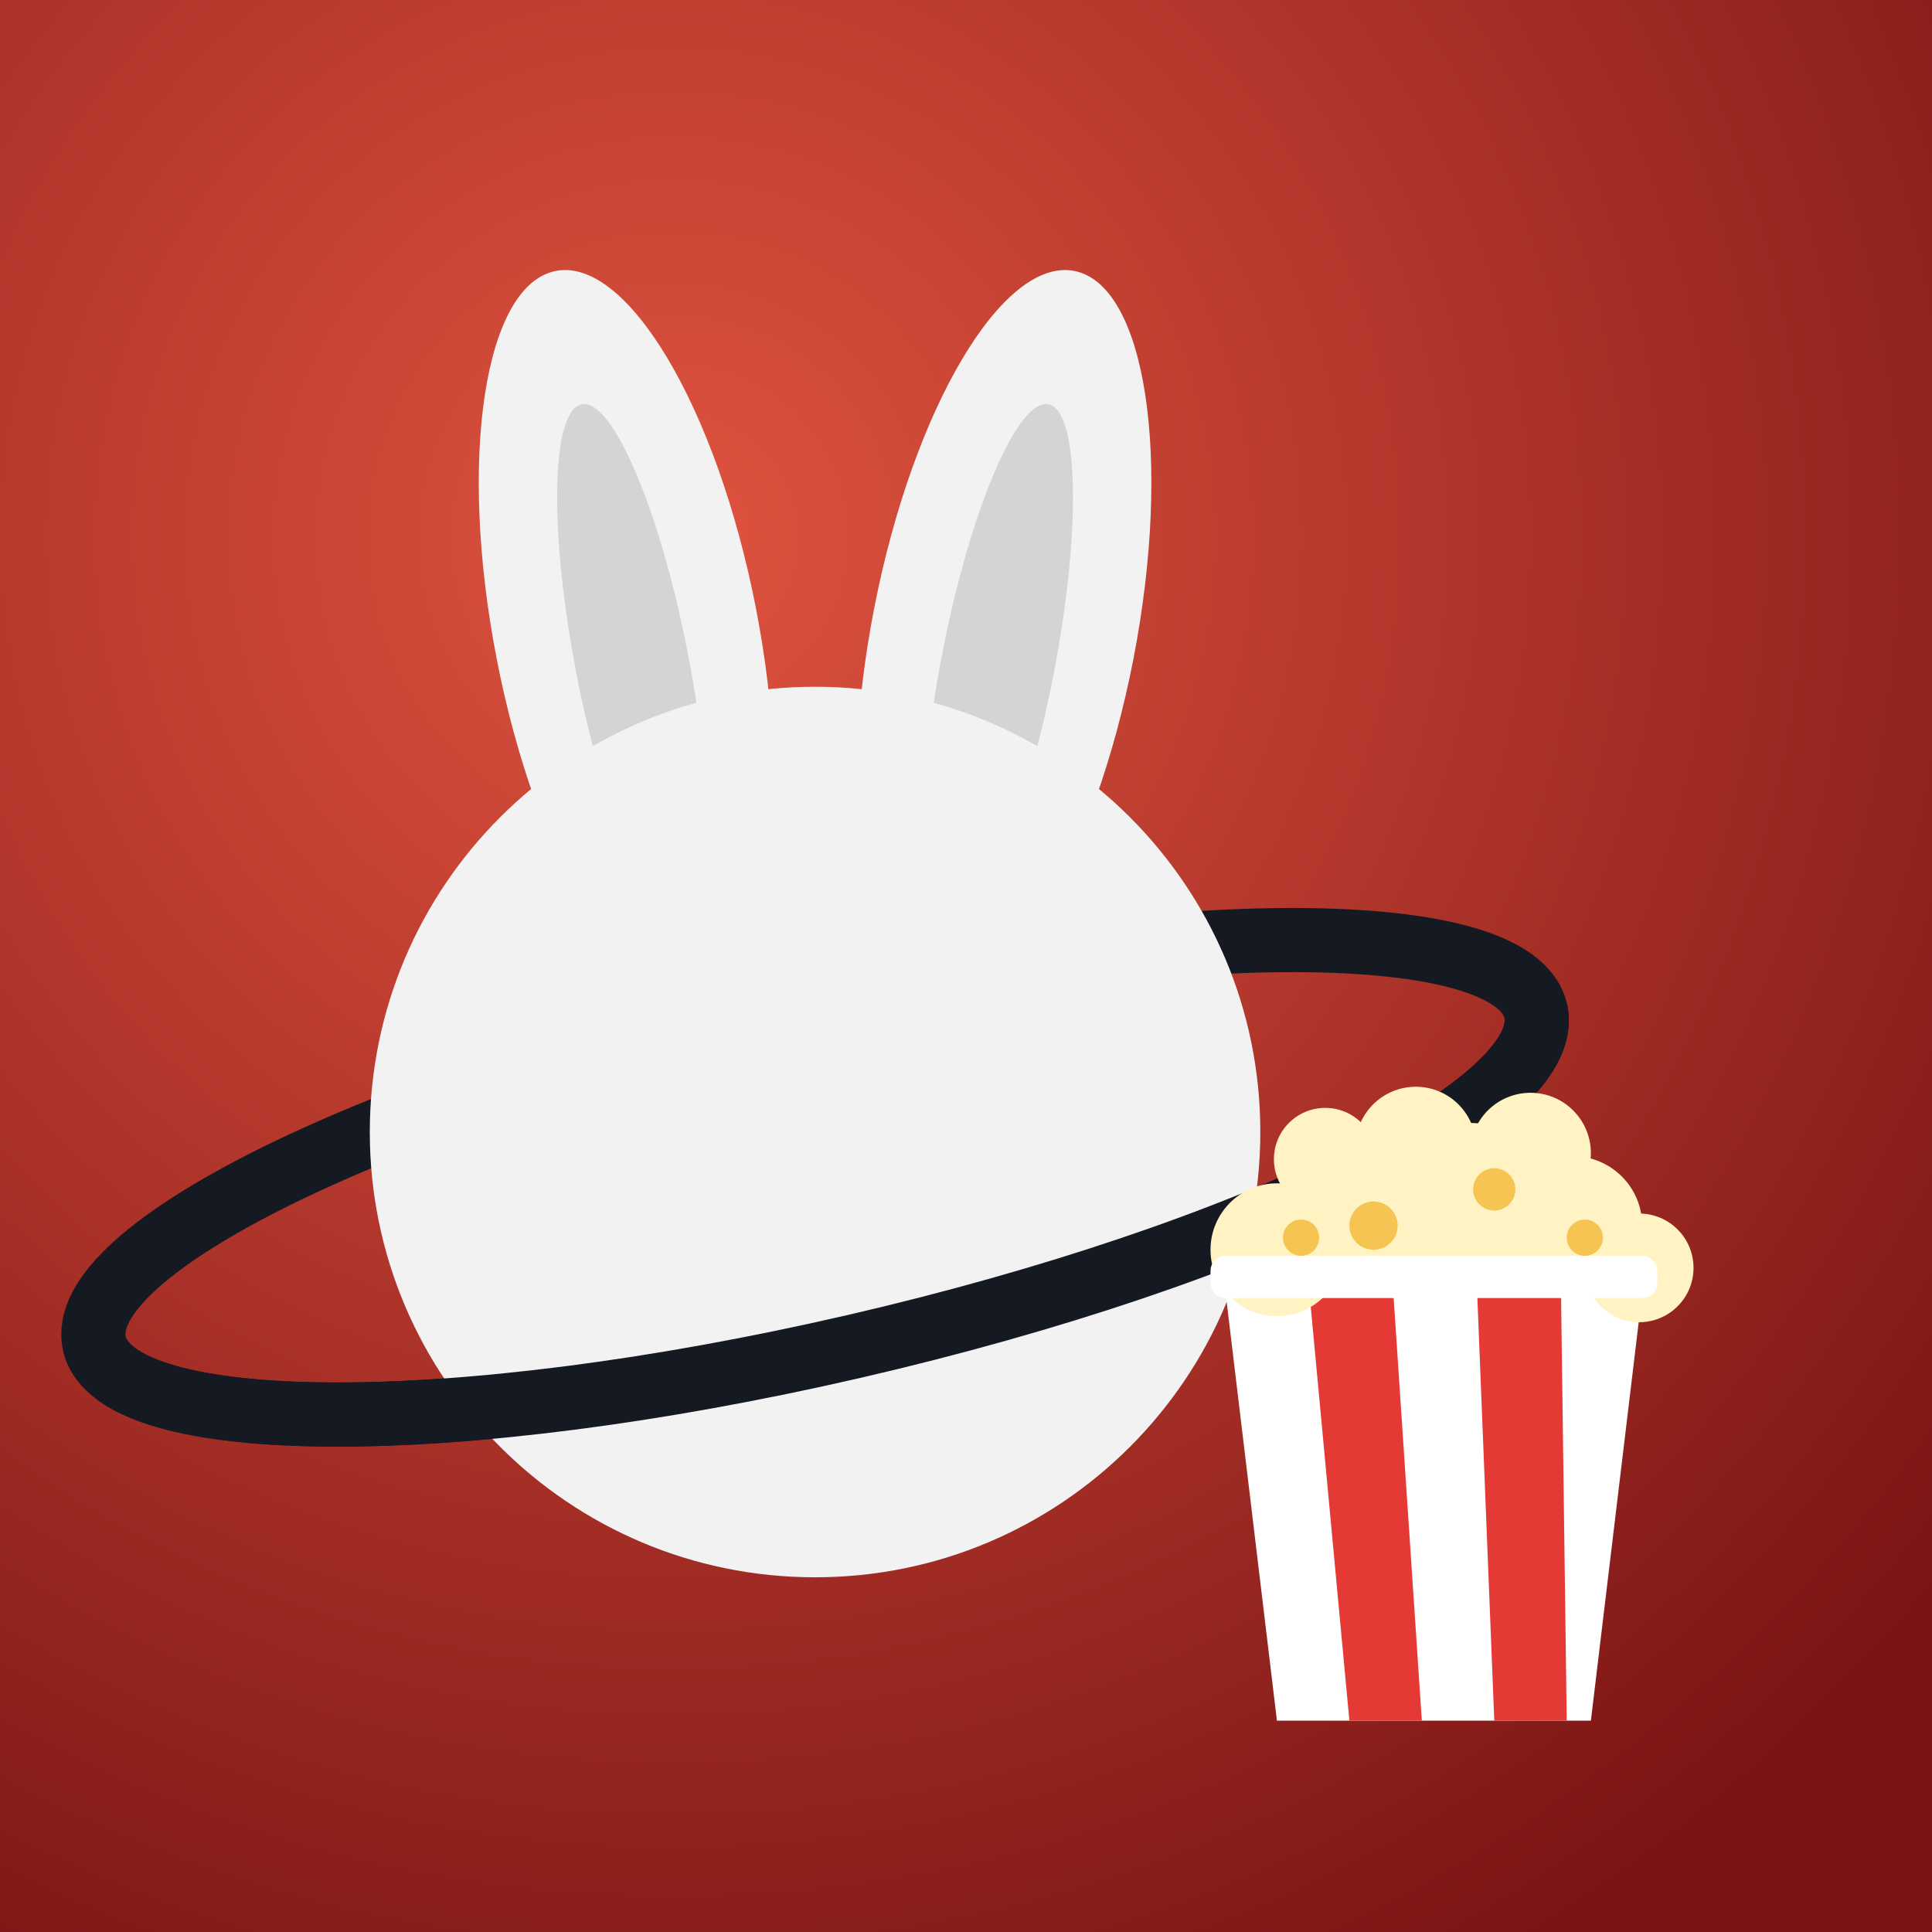
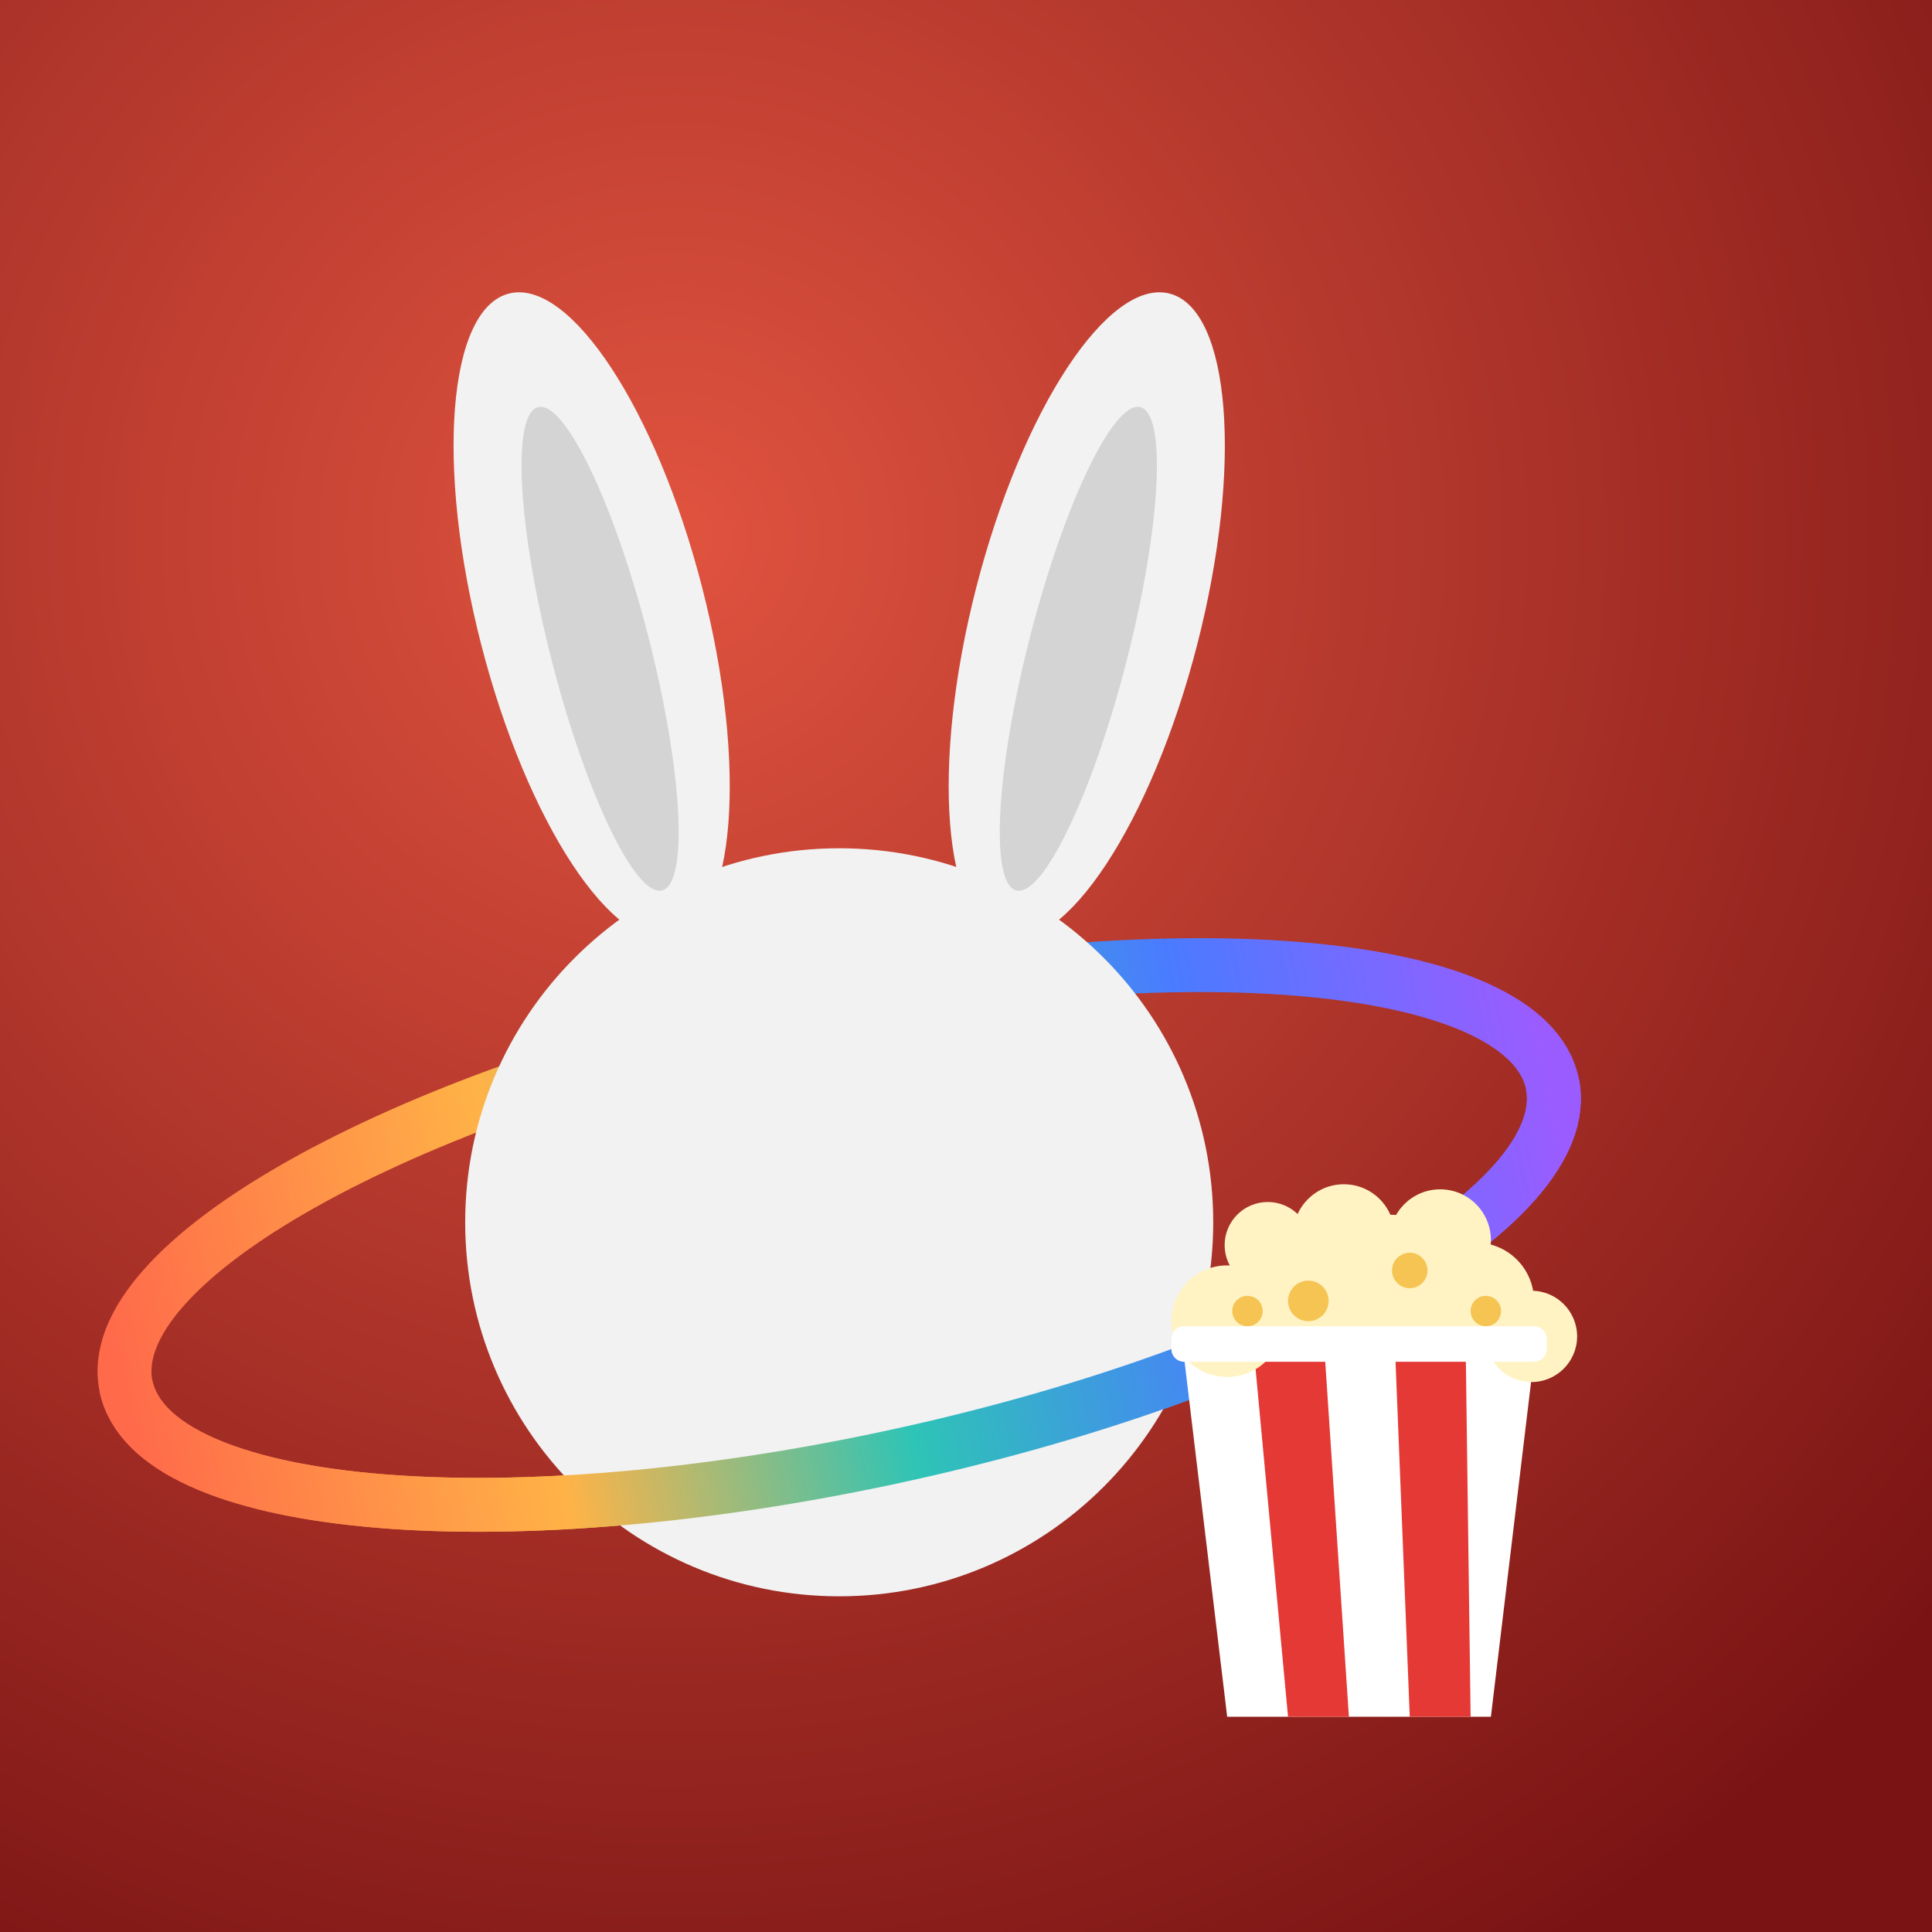
<svg xmlns="http://www.w3.org/2000/svg" viewBox="0 0 512 512" width="512" height="512">
  <defs>
    <radialGradient id="bg" cx="35%" cy="28%" r="85%">
      <stop offset="0" stop-color="#e0533f" />
      <stop offset="1" stop-color="#7a1414" />
    </radialGradient>
+     <linearGradient id="ring" gradientUnits="userSpaceOnUse" x1="26" y1="0" x2="486" y2="0">
+       <stop offset="0" stop-color="#ff6b4a" />
+       <stop offset="0.28" stop-color="#ffb347" />
+       <stop offset="0.52" stop-color="#2ec4b6" />
+       <stop offset="0.76" stop-color="#4a7bff" />
+       <stop offset="1" stop-color="#9b5cff" />
+     </linearGradient>
  </defs>
  <rect width="512" height="512" fill="url(#bg)" />
-   <g transform="translate(-40,0) translate(256 300) scale(1.0) translate(-256 -300)">
-     <g transform="rotate(-13 256 312)">
-       <ellipse cx="256" cy="312" rx="196" ry="46" fill="none" stroke="#151a22" stroke-width="17" />
-     </g>
-     <g transform="rotate(-11 206 168)">
-       <ellipse cx="206" cy="168" rx="35" ry="98" fill="#f2f2f2" />
-       <ellipse cx="206" cy="176" rx="15" ry="70" fill="#d4d4d4" />
-     </g>
-     <g transform="rotate(11 306 168)">
-       <ellipse cx="306" cy="168" rx="35" ry="98" fill="#f2f2f2" />
-       <ellipse cx="306" cy="176" rx="15" ry="70" fill="#d4d4d4" />
-     </g>
-     <circle cx="256" cy="300" r="118" fill="#f2f2f2" />
-     <g transform="rotate(-13 256 312)">
-       <clipPath id="front">
-         <rect x="0" y="312" width="512" height="300" />
-       </clipPath>
-       <g clip-path="url(#front)">
-         <ellipse cx="256" cy="312" rx="196" ry="46" fill="none" stroke="#151a22" stroke-width="17" />
+   <g transform="translate(256 250) scale(0.84) translate(-256 -212)">
+     <g transform="translate(-40,0) translate(256 300) scale(1.0) translate(-256 -300)">
+       <g transform="rotate(-12 256 304)">
+         <ellipse cx="256" cy="304" rx="230" ry="72" fill="none" stroke="url(#ring)" stroke-width="17" />
+       </g>
+       <g transform="rotate(-14.4 177.9 108.7)">
+         <ellipse cx="177.9" cy="108.7" rx="36" ry="105" fill="#f2f2f2" />
+         <ellipse cx="177.9" cy="119.4" rx="15.7" ry="78.7" fill="#d4d4d4" />
+       </g>
+       <g transform="rotate(14.4 334.1 108.7)">
+         <ellipse cx="334.1" cy="108.7" rx="36" ry="105" fill="#f2f2f2" />
+         <ellipse cx="334.1" cy="119.4" rx="15.7" ry="78.7" fill="#d4d4d4" />
+       </g>
+       <circle cx="256" cy="300" r="118" fill="#f2f2f2" />
+       <g transform="rotate(-12 256 304)">
+         <clipPath id="front">
+           <rect x="0" y="304" width="512" height="300" />
+         </clipPath>
+         <g clip-path="url(#front)">
+           <ellipse cx="256" cy="304" rx="230" ry="72" fill="none" stroke="url(#ring)" stroke-width="17" />
+         </g>
      </g>
    </g>
-   </g>
-   <g transform="translate(316 304) scale(0.8)">
-     <path d="M10 40 L150 40 L132 190 L28 190 Z" fill="#ffffff" />
-     <path d="M38 40 L52 190 L76 190 L66 40 Z M94 40 L100 190 L124 190 L122 40 Z" fill="#e53935" />
-     <g fill="#fff3c4">
-       <circle cx="28" cy="34" r="22" />
-       <circle cx="58" cy="22" r="24" />
-       <circle cx="92" cy="18" r="26" />
-       <circle cx="126" cy="26" r="23" />
-       <circle cx="148" cy="40" r="18" />
-       <circle cx="74" cy="0" r="20" />
-       <circle cx="112" cy="2" r="20" />
-       <circle cx="44" cy="4" r="17" />
+     <g transform="translate(316 304) scale(0.8)">
+       <path d="M10 40 L150 40 L132 190 L28 190 Z" fill="#ffffff" />
+       <path d="M38 40 L52 190 L76 190 L66 40 Z M94 40 L100 190 L124 190 L122 40 Z" fill="#e53935" />
+       <g fill="#fff3c4">
+         <circle cx="28" cy="34" r="22" />
+         <circle cx="58" cy="22" r="24" />
+         <circle cx="92" cy="18" r="26" />
+         <circle cx="126" cy="26" r="23" />
+         <circle cx="148" cy="40" r="18" />
+         <circle cx="74" cy="0" r="20" />
+         <circle cx="112" cy="2" r="20" />
+         <circle cx="44" cy="4" r="17" />
+       </g>
+       <g fill="#f6c453">
+         <circle cx="60" cy="26" r="8" />
+         <circle cx="100" cy="14" r="7" />
+         <circle cx="130" cy="30" r="6" />
+         <circle cx="36" cy="30" r="6" />
+       </g>
+       <rect x="6" y="36" width="148" height="14" rx="5" fill="#ffffff" />
    </g>
-     <g fill="#f6c453">
-       <circle cx="60" cy="26" r="8" />
-       <circle cx="100" cy="14" r="7" />
-       <circle cx="130" cy="30" r="6" />
-       <circle cx="36" cy="30" r="6" />
-     </g>
-     <rect x="6" y="36" width="148" height="14" rx="5" fill="#ffffff" />
  </g>
</svg>
